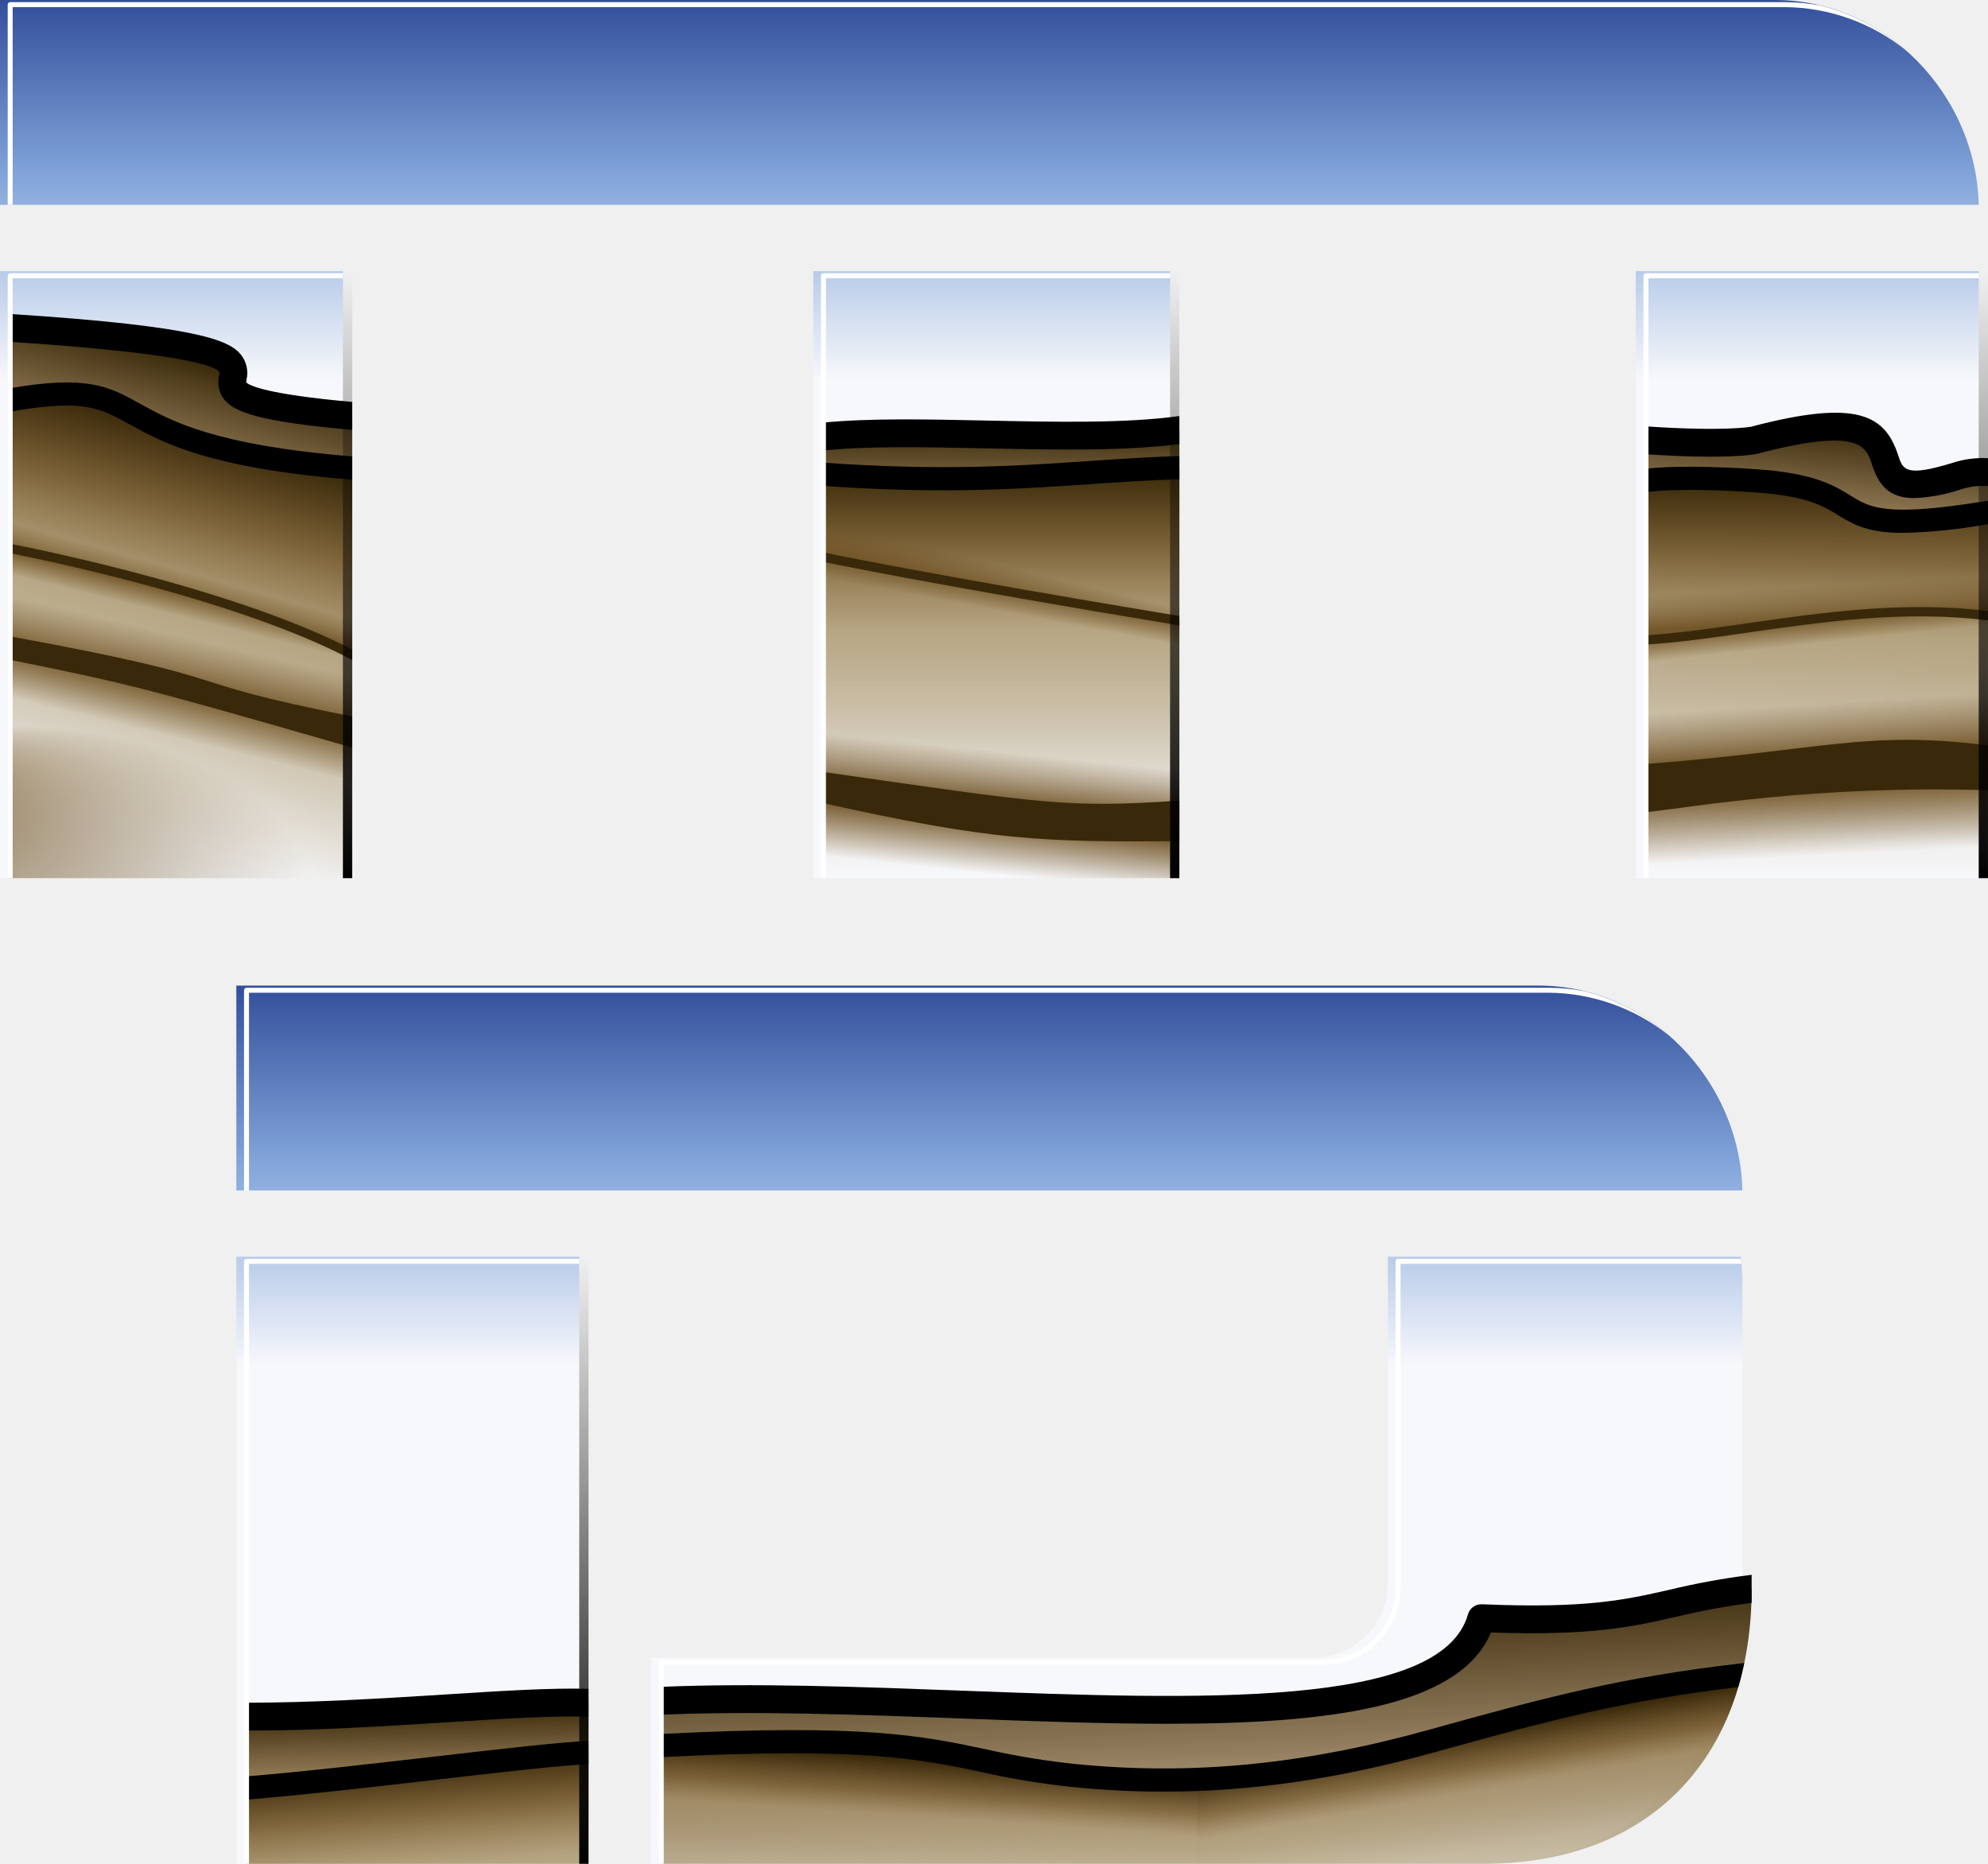
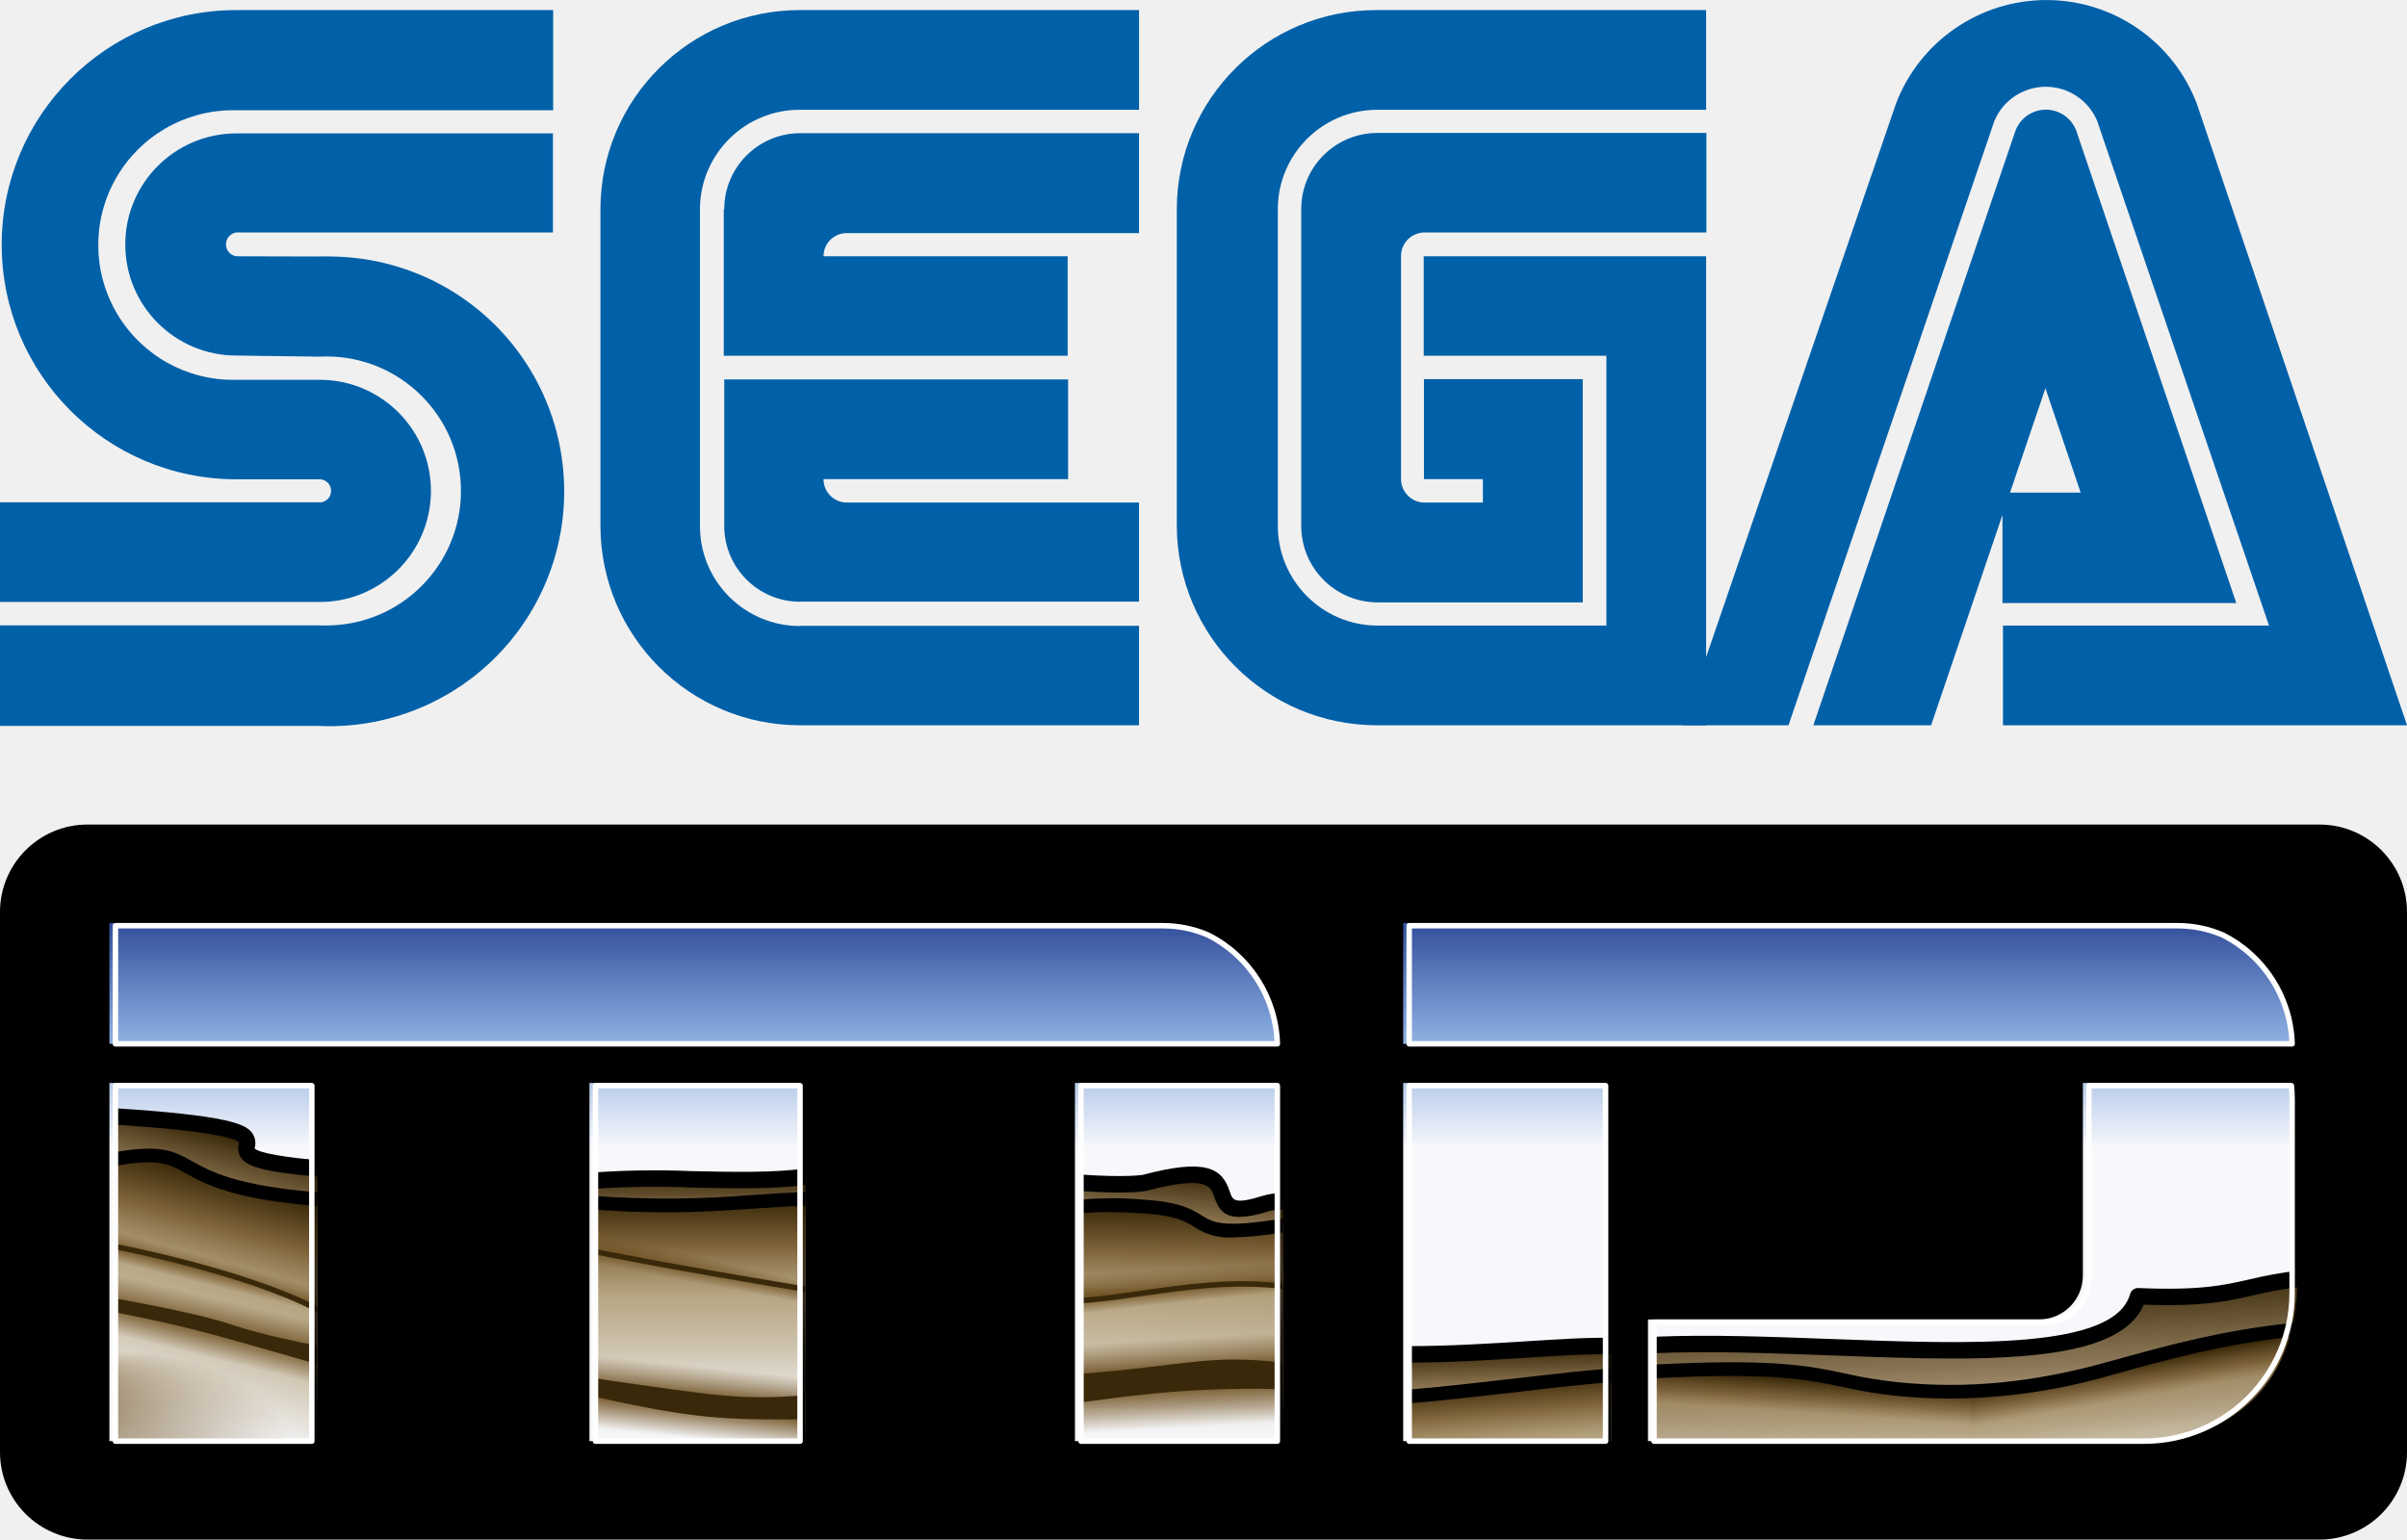
- <svg xmlns="http://www.w3.org/2000/svg" xmlns:xlink="http://www.w3.org/1999/xlink" id="Mega_Drive" data-name="Mega Drive" viewBox="0 0 400.005 375">
+ <svg xmlns="http://www.w3.org/2000/svg" xmlns:xlink="http://www.w3.org/1999/xlink" id="Mega_Drive" data-name="Mega Drive" viewBox="0 0 440 281.524">
  <defs>
-     <linearGradient id="linear-gradient" x1="199.069" y1="-1" x2="199.069" y2="175.69" gradientTransform="matrix(1, 0, 0, -1, 0, 374)" gradientUnits="userSpaceOnUse">
+     <linearGradient id="linear-gradient" x1="337.75" y1="18.476" x2="337.75" y2="113.226" gradientTransform="matrix(1, 0, 0, -1, 0, 282)" gradientUnits="userSpaceOnUse">
      <stop offset="0.42" stop-color="#f7f8fb" />
      <stop offset="0.567" stop-color="#f7f8fb" />
      <stop offset="0.8" stop-color="#81a4da" />
      <stop offset="1" stop-color="#334f9b" />
    </linearGradient>
-     <linearGradient id="linear-gradient-2" x1="241.4" y1="50.661" x2="247.162" y2="-59.338" gradientTransform="matrix(1, 0, 0, -1, 0, 374)" gradientUnits="userSpaceOnUse">
+     <linearGradient id="linear-gradient-2" x1="360.451" y1="46.179" x2="363.54" y2="-12.808" gradientTransform="matrix(1, 0, 0, -1, 0, 282)" gradientUnits="userSpaceOnUse">
      <stop offset="0" stop-color="#39290a" />
      <stop offset="0.3" stop-color="#74572a" stop-opacity="0.7" />
      <stop offset="0.5" stop-color="#a48e61" stop-opacity="0.5" />
      <stop offset="1" stop-color="#a48e61" stop-opacity="0" />
    </linearGradient>
-     <linearGradient id="linear-gradient-3" x1="187.438" y1="19.581" x2="185.856" y2="-3.033" gradientTransform="matrix(1, 0, 0, -1, 0, 374)" gradientUnits="userSpaceOnUse">
+     <linearGradient id="linear-gradient-3" x1="331.513" y1="29.513" x2="330.665" y2="17.386" gradientTransform="matrix(1, 0, 0, -1, 0, 282)" gradientUnits="userSpaceOnUse">
      <stop offset="0" stop-color="#39290a" />
      <stop offset="0.3" stop-color="#74572a" stop-opacity="0.7" />
      <stop offset="0.5" stop-color="#a48e61" stop-opacity="0.5" />
      <stop offset="1" stop-color="#a48e61" stop-opacity="0.1" />
    </linearGradient>
-     <linearGradient id="linear-gradient-4" x1="294.338" y1="25.172" x2="298.441" y2="1.905" xlink:href="#linear-gradient-3" />
-     <linearGradient id="linear-gradient-5" x1="83.498" y1="29.704" x2="85.233" y2="-30.047" gradientTransform="matrix(1, 0, 0, -1, 0, 374)" gradientUnits="userSpaceOnUse">
+     <linearGradient id="linear-gradient-4" x1="388.839" y1="32.511" x2="391.039" y2="20.034" xlink:href="#linear-gradient-3" />
+     <linearGradient id="linear-gradient-5" x1="275.776" y1="34.941" x2="276.706" y2="2.9" gradientTransform="matrix(1, 0, 0, -1, 0, 282)" gradientUnits="userSpaceOnUse">
      <stop offset="0" stop-color="#39290a" />
      <stop offset="0.2" stop-color="#74572a" stop-opacity="0.8" />
      <stop offset="0.4" stop-color="#a48e61" stop-opacity="0.6" />
      <stop offset="1" stop-color="#a48e61" stop-opacity="0" />
    </linearGradient>
-     <linearGradient id="linear-gradient-6" x1="83.065" y1="19.379" x2="87.899" y2="-33.725" xlink:href="#linear-gradient-5" />
-     <linearGradient id="linear-gradient-7" x1="117.482" y1="121.145" x2="117.482" y2="-1" gradientTransform="matrix(1, 0, 0, -1, 0, 374)" gradientUnits="userSpaceOnUse">
+     <linearGradient id="linear-gradient-6" x1="275.544" y1="29.404" x2="278.136" y2="0.927" xlink:href="#linear-gradient-5" />
+     <linearGradient id="linear-gradient-7" x1="294" y1="83.976" x2="294" y2="18.476" gradientTransform="matrix(1, 0, 0, -1, 0, 282)" gradientUnits="userSpaceOnUse">
      <stop offset="0" stop-opacity="0" />
      <stop offset="1" />
    </linearGradient>
-     <linearGradient id="linear-gradient-8" x1="199.068" y1="197.31" x2="199.068" y2="374" xlink:href="#linear-gradient" />
-     <linearGradient id="linear-gradient-9" x1="369.924" y1="287.705" x2="362.235" y2="207.128" xlink:href="#linear-gradient-5" />
-     <linearGradient id="linear-gradient-10" x1="365.502" y1="277.335" x2="365.502" y2="197.616" xlink:href="#linear-gradient-5" />
-     <linearGradient id="linear-gradient-11" x1="365.118" y1="216.014" x2="365.874" y2="201.886" gradientTransform="matrix(1, 0, 0, -1, 0, 374)" gradientUnits="userSpaceOnUse">
+     <linearGradient id="linear-gradient-8" x1="126.75" y1="18.476" x2="126.75" y2="113.226" xlink:href="#linear-gradient" />
+     <linearGradient id="linear-gradient-9" x1="218.371" y1="66.951" x2="214.248" y2="23.741" xlink:href="#linear-gradient-5" />
+     <linearGradient id="linear-gradient-10" x1="216" y1="61.39" x2="216" y2="18.641" xlink:href="#linear-gradient-5" />
+     <linearGradient id="linear-gradient-11" x1="215.794" y1="28.506" x2="216.2" y2="20.93" gradientTransform="matrix(1, 0, 0, -1, 0, 282)" gradientUnits="userSpaceOnUse">
      <stop offset="0" stop-color="#74572a" />
      <stop offset="1" stop-color="#74572a" stop-opacity="0" />
    </linearGradient>
-     <linearGradient id="linear-gradient-12" x1="368.217" y1="221.646" x2="367.568" y2="232.567" xlink:href="#linear-gradient-11" />
-     <linearGradient id="linear-gradient-13" x1="362.678" y1="249.399" x2="363.242" y2="244.268" xlink:href="#linear-gradient-11" />
-     <linearGradient id="linear-gradient-14" x1="367.481" y1="249.318" x2="367.057" y2="256.395" xlink:href="#linear-gradient-11" />
-     <linearGradient id="linear-gradient-15" x1="201.401" y1="287.52" x2="201.401" y2="216.267" xlink:href="#linear-gradient-5" />
-     <linearGradient id="linear-gradient-16" x1="201.398" y1="279.672" x2="201.398" y2="197.617" xlink:href="#linear-gradient-5" />
-     <linearGradient id="linear-gradient-17" x1="194.62" y1="256.303" x2="195.928" y2="261.701" xlink:href="#linear-gradient-11" />
-     <linearGradient id="linear-gradient-18" x1="206.326" y1="255.233" x2="205.365" y2="250.195" xlink:href="#linear-gradient-11" />
-     <linearGradient id="linear-gradient-19" x1="201.658" y1="209.088" x2="200.446" y2="197.984" xlink:href="#linear-gradient-11" />
-     <linearGradient id="linear-gradient-20" x1="196.076" y1="212.776" x2="197.163" y2="223.216" xlink:href="#linear-gradient-11" />
-     <radialGradient id="radial-gradient" cx="1.698" cy="325.355" fx="-36.557" fy="372.254" r="61.028" gradientTransform="matrix(1, 0, 0, -0.543, 0, 355.829)" xlink:href="#linear-gradient-11" />
-     <linearGradient id="linear-gradient-21" x1="49.394" y1="298.641" x2="23.798" y2="208.349" xlink:href="#linear-gradient-5" />
-     <linearGradient id="linear-gradient-22" x1="47.468" y1="284.62" x2="24.193" y2="202.517" xlink:href="#linear-gradient-5" />
-     <linearGradient id="linear-gradient-23" x1="42.069" y1="253.577" x2="40.885" y2="248.785" xlink:href="#linear-gradient-11" />
-     <linearGradient id="linear-gradient-24" x1="29.141" y1="255.398" x2="30.703" y2="260.904" xlink:href="#linear-gradient-11" />
-     <linearGradient id="linear-gradient-25" x1="28.008" y1="237.577" x2="30.335" y2="247.494" xlink:href="#linear-gradient-11" />
-     <linearGradient id="linear-gradient-26" x1="39.859" y1="234.301" x2="37.544" y2="224.931" xlink:href="#linear-gradient-11" />
-     <linearGradient id="linear-gradient-27" x1="236.364" y1="319.455" x2="236.364" y2="197.31" xlink:href="#linear-gradient-7" />
-     <linearGradient id="linear-gradient-28" x1="399.067" y1="319.455" x2="399.067" y2="197.31" xlink:href="#linear-gradient-7" />
-     <linearGradient id="linear-gradient-29" x1="69.931" y1="319.455" x2="69.931" y2="197.31" xlink:href="#linear-gradient-7" />
+     <linearGradient id="linear-gradient-12" x1="217.457" y1="31.526" x2="217.109" y2="37.382" xlink:href="#linear-gradient-11" />
+     <linearGradient id="linear-gradient-13" x1="214.488" y1="46.408" x2="214.79" y2="43.657" xlink:href="#linear-gradient-11" />
+     <linearGradient id="linear-gradient-14" x1="217.064" y1="46.365" x2="216.836" y2="50.16" xlink:href="#linear-gradient-11" />
+     <linearGradient id="linear-gradient-15" x1="128" y1="66.851" x2="128" y2="28.642" xlink:href="#linear-gradient-5" />
+     <linearGradient id="linear-gradient-16" x1="128" y1="62.643" x2="128" y2="18.641" xlink:href="#linear-gradient-5" />
+     <linearGradient id="linear-gradient-17" x1="124.367" y1="50.111" x2="125.068" y2="53.006" xlink:href="#linear-gradient-11" />
+     <linearGradient id="linear-gradient-18" x1="130.645" y1="49.537" x2="130.129" y2="46.835" xlink:href="#linear-gradient-11" />
+     <linearGradient id="linear-gradient-19" x1="128.139" y1="24.792" x2="127.489" y2="18.837" xlink:href="#linear-gradient-11" />
+     <linearGradient id="linear-gradient-20" x1="125.145" y1="26.77" x2="125.728" y2="32.368" xlink:href="#linear-gradient-11" />
+     <radialGradient id="radial-gradient" cx="20.91" cy="93.774" fx="0.396" fy="118.923" r="32.726" gradientTransform="matrix(1, 0, 0, -0.543, 0, 315.821)" xlink:href="#linear-gradient-11" />
+     <linearGradient id="linear-gradient-21" x1="46.488" y1="72.815" x2="32.762" y2="24.396" xlink:href="#linear-gradient-5" />
+     <linearGradient id="linear-gradient-22" x1="45.455" y1="65.296" x2="32.974" y2="21.268" xlink:href="#linear-gradient-5" />
+     <linearGradient id="linear-gradient-23" x1="42.559" y1="48.65" x2="41.924" y2="46.08" xlink:href="#linear-gradient-11" />
+     <linearGradient id="linear-gradient-24" x1="35.624" y1="49.627" x2="36.462" y2="52.579" xlink:href="#linear-gradient-11" />
+     <linearGradient id="linear-gradient-25" x1="35.019" y1="40.069" x2="36.267" y2="45.387" xlink:href="#linear-gradient-11" />
+     <linearGradient id="linear-gradient-26" x1="41.374" y1="38.313" x2="40.133" y2="33.288" xlink:href="#linear-gradient-11" />
+     <linearGradient id="linear-gradient-27" x1="146.75" y1="83.976" x2="146.75" y2="18.476" xlink:href="#linear-gradient-7" />
+     <linearGradient id="linear-gradient-28" x1="234" y1="83.976" x2="234" y2="18.476" xlink:href="#linear-gradient-7" />
+     <linearGradient id="linear-gradient-29" x1="57.5" y1="83.976" x2="57.5" y2="18.476" xlink:href="#linear-gradient-7" />
+     <linearGradient id="linear-gradient-30" x1="257.6" y1="50.976" x2="293.5" y2="50.976" gradientTransform="matrix(1, 0, 0, -1, 0, 282)" gradientUnits="userSpaceOnUse">
+       <stop offset="0.42" stop-color="#f7f8fb" stop-opacity="0" />
+       <stop offset="0.644" stop-color="#f7f8fb" stop-opacity="0" />
+     </linearGradient>
+     <linearGradient id="linear-gradient-31" x1="302.35" y1="50.976" x2="419" y2="50.976" xlink:href="#linear-gradient-30" />
+     <linearGradient id="linear-gradient-32" x1="257.6" y1="101.926" x2="419" y2="101.926" xlink:href="#linear-gradient-30" />
+     <linearGradient id="linear-gradient-33" x1="197.6" y1="50.976" x2="233.5" y2="50.976" xlink:href="#linear-gradient-30" />
+     <linearGradient id="linear-gradient-34" x1="108.85" y1="50.976" x2="146.25" y2="50.976" xlink:href="#linear-gradient-30" />
+     <linearGradient id="linear-gradient-35" x1="21.1" y1="101.926" x2="233.5" y2="101.926" xlink:href="#linear-gradient-30" />
+     <linearGradient id="linear-gradient-36" x1="21.1" y1="50.976" x2="57" y2="50.976" xlink:href="#linear-gradient-30" />
  </defs>
-   <path d="M47.552,375h69V252.855h-69ZM309.585,198.31H47.552v41.212H350.585C350.085,217.386,331.832,198.31,309.585,198.31Zm-30.327,54.545V318.59a14.962,14.962,0,0,1-14.918,14.918H131V375H300.233a50.5,50.5,0,0,0,50.352-50.35v-66.2a50.3,50.3,0,0,0-.321-5.595Z" fill="url(#linear-gradient)" />
-   <path d="M132.867,342.211c63.714-2.8,156.8,13.209,165.19-16.628,31.924,1.343,34.188-3.419,54.39-5.905,0,32.944-19.58,55.322-53.923,55.322H132.867Z" fill="url(#linear-gradient-2)" />
-   <path d="M216.55,357.284c-26.107-2.548-24.942-9.089-83.683-6.06V375H240.792V358.019A179.84,179.84,0,0,1,216.55,357.284Z" fill="url(#linear-gradient-3)" />
-   <path d="M350.414,337.017c-24.039,2.739-39.924,7.043-62.3,13.274a202.6,202.6,0,0,1-47.32,7.728V375h57.732C326.428,375,344.585,360.227,350.414,337.017Z" fill="url(#linear-gradient-4)" />
-   <path d="M352.447,316.859l-.342.043a148.362,148.362,0,0,0-16.16,2.959c-9,2.043-16.784,3.81-37.77,2.926a2.792,2.792,0,0,0-2.812,2.038c-5.332,18.967-54.292,17.128-101.642,15.35-20.693-.776-42.087-1.58-60.854-.763v5.6h.122c18.566-.814,39.9-.017,60.522.759,14.245.535,28.266,1.062,41.254,1.062,32.748,0,58.892-3.353,65.244-18.37,20.221.7,28.464-1.163,37.176-3.141a144.706,144.706,0,0,1,15.262-2.819Z" />
-   <path d="M350.962,334.608l-.813.093c-23.743,2.706-39.281,6.835-62.662,13.345-25.071,6.978-47.536,9.18-70.711,6.918a153.029,153.029,0,0,1-18.5-3.021c-12.539-2.656-24.382-5.168-65.414-3.053v4.667l.12-.006c40.512-2.08,52.084.359,64.327,2.952a157.022,157.022,0,0,0,19.01,3.1c5.981.583,11.914.878,17.852.878,17.66,0,35.373-2.6,54.56-7.945,22.849-6.363,38.142-10.423,61.009-13.091Q350.444,337.09,350.962,334.608Z" />
-   <polygon points="49.417 375 49.417 345.746 118.415 342.366 118.415 375 49.417 375" fill="url(#linear-gradient-5)" />
-   <polygon points="49.417 375 49.417 359.398 118.415 352.933 118.415 375 49.417 375" fill="url(#linear-gradient-6)" />
-   <path d="M118.415,350.29h-.086c-5.414.2-17.211,1.559-30.871,3.131-12.737,1.467-27.155,3.127-38.041,4.006v4.679l.188-.015c10.985-.883,25.542-2.559,38.385-4.037,12.935-1.49,25.149-2.9,30.425-3.1Z" />
-   <rect x="116.55" y="252.855" width="1.865" height="122.145" fill="url(#linear-gradient-7)" />
-   <path d="M89.62,346.542c11.534-.732,21.507-1.359,28.709-1.148h.086V339.8c-7.473-.224-17.518.418-29.15,1.158-12.386.787-26.4,1.634-39.839,1.639h-.009v5.594h.9C63.634,348.2,77.424,347.318,89.62,346.542Z" />
-   <path d="M49.1,253.788V375h1V254.288H116.55v-1H49.6A.5.5,0,0,0,49.1,253.788Z" fill="#fff" />
-   <path d="M50.1,239.522v-39.78H311.632a39.216,39.216,0,0,1,24.2,8.62,40.7,40.7,0,0,0-17.046-8.929,38.186,38.186,0,0,0-7.155-.691H49.6a.5.5,0,0,0-.5.5v40.28Z" fill="#fff" />
-   <path d="M133.554,334.94H266.385A15.435,15.435,0,0,0,281.8,319.522V254.288h68.582c-.028-.333-.051-.668-.085-1H281.305a.5.5,0,0,0-.5.5v65.734a14.434,14.434,0,0,1-14.42,14.418H133.054a.5.5,0,0,0-.5.5V375h1Z" fill="#fff" />
-   <path d="M0,54.545H69V176.69H0ZM163.636,176.69h71.8V54.545h-71.8Zm165.5,0h69V54.545h-69ZM357.136,0H0V41.212H398.135c-.5-22.136-18.75-41.212-41-41.212Z" fill="url(#linear-gradient-8)" />
-   <path d="M393.939,95.726c-27.506,8.548.933-18.181-41.025-7.132,0,0-5.129,1.126-21.912-.016V176.69h69V94.99A17.493,17.493,0,0,0,393.939,95.726Z" fill="url(#linear-gradient-9)" />
-   <path d="M331,96.737V176.69h69V102.564C363.636,108.974,384.848,95.571,331,96.737Z" fill="url(#linear-gradient-10)" />
-   <polygon points="331.002 158.741 331.002 176.69 400 176.69 400 153.613 331.002 158.741" fill="url(#linear-gradient-11)" />
-   <polygon points="331.002 158.741 331.002 54.545 400 54.545 400 153.613 331.002 158.741" fill="url(#linear-gradient-12)" />
-   <path d="M331,128.759c29.256-3.57,49.651-7.2,69-4.87v52.8H331Z" fill="url(#linear-gradient-13)" />
-   <path d="M331,128.759V54.545h69v69.344C377.385,121.834,366.55,124.418,331,128.759Z" fill="url(#linear-gradient-14)" />
-   <path d="M400,92.187a19.588,19.588,0,0,0-6.891.867c-9.717,3.022-10.232,1.448-11.163-1.407-2.645-8.119-8.167-11.439-29.609-5.79-.05.011-5.247,1.007-21.144-.069L331,85.775v5.6c16.543,1.116,21.95.069,22.624-.081,20.558-5.412,21.857-1.433,23,2.081,1.386,4.253,3.439,6.846,8.569,6.844a33.914,33.914,0,0,0,9.66-1.856,14.793,14.793,0,0,1,4.95-.59l.194.014Z" />
-   <path d="M400,100.748l-.373.061c-20.215,3.279-23.327,1.353-27.267-1.088-3.287-2.034-7.378-4.567-19.291-5.332-13.97-.937-20.462-.264-22.067-.047v4.72l.4-.067c.058-.009,6.042-.98,21.367.045,10.756.692,14.148,2.792,17.141,4.646,3.307,2.047,6.226,3.531,13.04,3.531a111.818,111.818,0,0,0,17.055-1.75Z" />
-   <path d="M400,122.951c-16.749-2.1-33.471.307-48.23,2.431-7.386,1.063-14.361,2.064-20.768,2.442v1.869h.055c6.5-.378,13.532-1.391,20.978-2.462,14.676-2.11,31.309-4.5,47.848-2.413l.117.015Z" fill="#39290a" />
-   <path d="M331,153.735c35.9-2.764,44.445-6.882,69-3.753v9.011c-34.965-1.029-58.807,3.351-69,4.445Z" fill="#39290a" />
-   <path d="M165.5,87.879V176.69h71.8V86.48C216.785,89.355,185.315,85.781,165.5,87.879Z" fill="url(#linear-gradient-15)" />
-   <polygon points="165.501 95.605 165.501 176.69 237.296 176.69 237.296 94.328 165.501 95.605" fill="url(#linear-gradient-16)" />
-   <polygon points="165.501 112.063 237.296 124.899 237.296 54.545 165.501 54.545 165.501 112.063" fill="url(#linear-gradient-17)" />
-   <polygon points="165.501 112.51 165.501 176.69 237.296 176.69 237.296 124.899 165.501 112.51" fill="url(#linear-gradient-18)" />
-   <polygon points="165.501 157.887 165.501 176.69 237.296 176.69 237.296 165.657 165.501 157.887" fill="url(#linear-gradient-19)" />
-   <polygon points="165.501 157.887 165.501 54.545 237.296 54.545 237.296 165.657 165.501 157.887" fill="url(#linear-gradient-20)" />
-   <path d="M237.3,83.868l-.022-.158c-10.842,1.506-25.018,1.2-38.732.907-12.165-.26-23.655-.5-33.041.425v5.615c9.141-.95,20.692-.7,32.922-.445,13.632.29,27.7.581,38.873-.876Z" />
-   <path d="M237.3,91.763h-.068c-6.26.184-12.021.577-18.122.994-14.542.991-29.576,2.018-53.44.332l-.165-.012v4.674c9.289.652,17.252.9,24.37.9,11.341,0,20.542-.628,29.553-1.244,6.031-.411,11.73-.8,17.872-.984Z" />
-   <path d="M165.5,111.109v1.907c2.1.441,22.528,4.663,71.643,12.8l.152.026v-1.89c-51.545-8.548-71.4-12.763-71.6-12.8Z" fill="#39290a" />
-   <path d="M165.5,155.3c44.678,6.4,49.107,7.331,71.8,5.785v8.15c-27.584.234-37.762-.077-71.8-7.679Z" fill="#39290a" />
-   <rect x="1.865" y="54.545" width="67.133" height="122.145" fill="url(#radial-gradient)" />
-   <path d="M70.862,83.683c-55.244-4.9,14.453-12.354-69-17.716V176.69h69Z" fill="url(#linear-gradient-21)" />
-   <path d="M70.862,94.056c-55.244-4.111-29.836-18.384-69-13.636v96.27h69Z" fill="url(#linear-gradient-22)" />
-   <path d="M1.865,110.331s53.147,11.412,69,21.4V176.69h-69Z" fill="url(#linear-gradient-23)" />
-   <path d="M1.865,110.331V54.545h69v77.189S46.737,119.381,1.865,110.331Z" fill="url(#linear-gradient-24)" />
-   <polygon points="70.862 54.545 1.865 54.545 1.865 131.002 70.862 147.086 70.862 54.545" fill="url(#linear-gradient-25)" />
-   <polygon points="1.865 131.002 1.865 176.69 70.862 176.69 70.862 147.086 1.865 131.002" fill="url(#linear-gradient-26)" />
-   <path d="M70.862,80.873c-17.3-1.548-20.677-3.308-21.323-3.932.009-.155.044-.4.071-.588a5.947,5.947,0,0,0-1.089-4.939c-2.281-2.8-7.748-5.751-46.477-8.238l-.179-.012v5.607C36.5,71,43.249,73.6,44.142,74.838a4.556,4.556,0,0,1-.071.728,5.759,5.759,0,0,0,1.007,4.766c2.041,2.573,7.025,4.5,25.538,6.137l.246.022Z" />
-   <path d="M70.862,91.833c-27.587-2.258-36.29-7.073-42.646-10.588-6.327-3.5-10.541-5.819-26.351-3.116v4.728l.4-.07c14.536-2.533,17.789-.734,23.7,2.535C32.706,89.053,41.939,94.163,70.68,96.5l.188.015Z" />
-   <path d="M1.865,111.28c3.028.585,44.881,8.8,68.563,21.279l.434.229v-2.1C46.085,117.8,2.478,109.5,2.037,109.415l-.172-.032Z" fill="#39290a" />
-   <path d="M1.865,128.006c49.941,9.174,30.594,8.532,69,16.157v6.261c-42.263-12.153-44.638-12.778-69-17.7Z" fill="#39290a" />
-   <rect x="235.431" y="54.545" width="1.865" height="122.145" fill="url(#linear-gradient-27)" />
-   <rect x="398.135" y="54.545" width="1.865" height="122.145" fill="url(#linear-gradient-28)" />
-   <rect x="68.998" y="54.545" width="1.865" height="122.145" fill="url(#linear-gradient-29)" />
-   <path d="M330.685,55.478V176.69h1V55.978h66.45v-1h-66.95A.5.5,0,0,0,330.685,55.478Z" fill="#fff" />
-   <path d="M165.185,55.478V176.69h1V55.978h69.244v-1H165.685A.5.5,0,0,0,165.185,55.478Z" fill="#fff" />
-   <path d="M2.551,41.212V1.433H359.185a39.225,39.225,0,0,1,24.207,8.624,40.708,40.708,0,0,0-17.043-8.931,38.108,38.108,0,0,0-7.164-.693H2.051a.5.5,0,0,0-.5.5V41.212Z" fill="#fff" />
-   <path d="M1.551,55.478V176.69h1V55.978H69v-1H2.051A.5.5,0,0,0,1.551,55.478Z" fill="#fff" />
+   <rect y="150.774" width="440" height="130.75" rx="16" ry="16" />
+   <path d="M256.5,263.524h37v-65.5h-37Zm140.513-94.75H256.5v22.1H419c-.269-11.874-10.055-22.1-21.987-22.1Zm-16.263,29.25v35.25a8.024,8.024,0,0,1-8,8h-71.5v22.25H392a27.078,27.078,0,0,0,27-27v-35.5a27.1,27.1,0,0,0-.172-3Z" fill="url(#linear-gradient)" />
+   <path d="M302.25,245.941c34.167-1.5,84.083,7.083,88.583-8.917,17.119.72,18.334-1.833,29.167-3.167,0,17.667-10.5,29.667-28.917,29.667H302.25Z" fill="url(#linear-gradient-2)" />
+   <path d="M347.125,254.024c-14-1.366-13.375-4.874-44.875-3.25v12.75h57.875v-9.106A96.454,96.454,0,0,1,347.125,254.024Z" fill="url(#linear-gradient-3)" />
+   <path d="M418.91,243.155c-12.892,1.469-21.409,3.777-33.41,7.119a108.632,108.632,0,0,1-25.375,4.144v9.106h30.958C406.047,263.524,415.784,255.6,418.91,243.155Z" fill="url(#linear-gradient-4)" />
+   <path d="M420,232.346l-.184.023a79.334,79.334,0,0,0-8.666,1.587c-4.828,1.095-9,2.043-20.254,1.569a1.5,1.5,0,0,0-1.507,1.093c-2.86,10.171-29.115,9.184-54.506,8.231-11.1-.416-22.569-.847-32.633-.409v3h.065c9.956-.436,21.395-.009,32.456.407,7.638.287,15.157.57,22.122.57,17.561,0,31.581-1.8,34.987-9.851,10.844.377,15.264-.624,19.935-1.685A77.564,77.564,0,0,1,420,235.37Z" />
+   <path d="M419.2,241.864l-.435.05c-12.733,1.451-21.065,3.665-33.6,7.156-13.444,3.742-25.491,4.923-37.919,3.71a82.115,82.115,0,0,1-9.918-1.62c-6.724-1.425-13.075-2.772-35.078-1.637v2.5h.064c21.725-1.115,27.93.192,34.5,1.583A84.115,84.115,0,0,0,347,255.268c3.207.313,6.389.471,9.573.471a107.664,107.664,0,0,0,29.258-4.261c12.252-3.412,20.454-5.589,32.716-7.02Q418.927,243.2,419.2,241.864Z" />
+   <polygon points="257.5 263.524 257.5 247.837 294.5 246.024 294.5 263.524 257.5 263.524" fill="url(#linear-gradient-5)" />
+   <polygon points="257.5 263.524 257.5 255.157 294.5 251.691 294.5 263.524 257.5 263.524" fill="url(#linear-gradient-6)" />
+   <path d="M278.868,245.27c-6.641.422-14.154.876-21.363.879h0v3h.48c7.144,0,14.539-.471,21.079-.887,6.185-.392,11.533-.728,15.395-.615l1.5.046.091-3-1.5-.045C290.534,244.526,285.129,244.872,278.868,245.27Z" />
+   <path d="M294.5,250.273h-.046c-2.9.107-9.229.836-16.555,1.679-6.83.786-14.562,1.677-20.4,2.148v2.509l.1-.008c5.89-.474,13.7-1.372,20.584-2.165,6.936-.8,13.486-1.553,16.315-1.663Z" />
+   <rect x="293.5" y="198.024" width="1" height="65.5" fill="url(#linear-gradient-7)" />
+   <path d="M20,198.024H57v65.5H20Zm87.75,65.5h38.5v-65.5h-38.5Zm88.75,0h37v-65.5h-37Zm15.013-94.75H20v22.1H233.5c-.269-11.874-10.055-22.1-21.987-22.1Z" fill="url(#linear-gradient-8)" />
+   <path d="M231.25,220.107c-14.75,4.584.5-9.75-22-3.824,0,0-2.75.6-11.75-.009v47.25h37V219.712A9.382,9.382,0,0,0,231.25,220.107Z" fill="url(#linear-gradient-9)" />
+   <path d="M197.5,220.649v42.875h37v-39.75C215,227.212,226.375,220.024,197.5,220.649Z" fill="url(#linear-gradient-10)" />
+   <polygon points="197.5 253.899 197.5 263.524 234.5 263.524 234.5 251.149 197.5 253.899" fill="url(#linear-gradient-11)" />
+   <polygon points="197.5 253.899 197.5 198.024 234.5 198.024 234.5 251.149 197.5 253.899" fill="url(#linear-gradient-12)" />
+   <path d="M197.5,237.821c15.689-1.914,26.625-3.863,37-2.611v28.314h-37Z" fill="url(#linear-gradient-13)" />
+   <path d="M197.5,237.821v-39.8h37V235.21C222.375,234.107,216.563,235.493,197.5,237.821Z" fill="url(#linear-gradient-14)" />
+   <path d="M234.5,218.209a10.553,10.553,0,0,0-3.695.465c-5.211,1.621-5.487.777-5.986-.754-1.419-4.354-4.38-6.134-15.878-3.1-.027.006-2.814.54-11.339-.037l-.1-.007v3.006c8.871.6,11.771.037,12.132-.044,11.024-2.9,11.721-.769,12.334,1.116.743,2.28,1.845,3.671,4.6,3.67a18.138,18.138,0,0,0,5.18-1,7.937,7.937,0,0,1,2.654-.316l.1.007Z" />
+   <path d="M234.5,222.8l-.2.033c-10.84,1.758-12.509.725-14.622-.583-1.762-1.091-3.956-2.45-10.345-2.86a63.812,63.812,0,0,0-11.833-.025V221.9l.212-.036c.031,0,3.24-.525,11.458.024,5.768.371,7.587,1.5,9.192,2.492a11.3,11.3,0,0,0,6.992,1.893,59.98,59.98,0,0,0,9.146-.938Z" />
+   <path d="M234.5,234.707c-8.982-1.124-17.949.164-25.863,1.3-3.961.57-7.7,1.107-11.137,1.31v1h.029c3.486-.2,7.257-.746,11.25-1.32,7.87-1.132,16.789-2.415,25.659-1.294l.062.008Z" fill="#39290a" />
+   <path d="M197.5,251.214c19.25-1.482,23.833-3.69,37-2.012v4.832c-18.75-.552-31.535,1.8-37,2.384Z" fill="#39290a" />
+   <path d="M108.75,215.9v47.625h38.5V215.149C136.25,216.691,119.375,214.774,108.75,215.9Z" fill="url(#linear-gradient-15)" />
+   <polygon points="108.75 220.042 108.75 263.524 147.25 263.524 147.25 219.357 108.75 220.042" fill="url(#linear-gradient-16)" />
+   <polygon points="108.75 228.868 147.25 235.751 147.25 198.024 108.75 198.024 108.75 228.868" fill="url(#linear-gradient-17)" />
+   <polygon points="108.75 229.107 108.75 263.524 147.25 263.524 147.25 235.751 108.75 229.107" fill="url(#linear-gradient-18)" />
+   <polygon points="108.75 253.441 108.75 263.524 147.25 263.524 147.25 257.607 108.75 253.441" fill="url(#linear-gradient-19)" />
+   <polygon points="108.75 253.441 108.75 198.024 147.25 198.024 147.25 257.607 108.75 253.441" fill="url(#linear-gradient-20)" />
+   <path d="M147.25,213.748l-.012-.084c-5.814.807-13.416.645-20.77.486a159.65,159.65,0,0,0-17.718.228v3.011a154.049,154.049,0,0,1,17.654-.239c7.311.156,14.855.312,20.846-.469Z" />
+   <path d="M147.25,217.982h-.037c-3.357.1-6.446.31-9.717.533a183.768,183.768,0,0,1-28.658.178l-.088-.006v2.506c4.981.35,9.251.483,13.068.483,6.082,0,11.016-.337,15.848-.667,3.234-.22,6.29-.429,9.584-.528Z" />
+   <path d="M108.75,228.356v1.023c1.126.236,12.081,2.5,38.418,6.866l.082.013v-1.013c-27.641-4.584-38.291-6.844-38.4-6.866Z" fill="#39290a" />
+   <path d="M108.75,252.051c23.958,3.431,26.333,3.931,38.5,3.1v4.371c-14.792.125-20.25-.042-38.5-4.118Z" fill="#39290a" />
+   <rect x="21" y="198.024" width="36" height="65.5" fill="url(#radial-gradient)" />
+   <path d="M58,213.649c-29.625-2.625,7.75-6.625-37-9.5v59.375H58Z" fill="url(#linear-gradient-21)" />
+   <path d="M58,219.212c-29.625-2.2-16-9.859-37-7.313v51.625H58Z" fill="url(#linear-gradient-22)" />
+   <path d="M21,227.939s28.5,6.12,37,11.477v24.108H21Z" fill="url(#linear-gradient-23)" />
+   <path d="M21,227.939V198.024H58v41.392S45.063,232.792,21,227.939Z" fill="url(#linear-gradient-24)" />
+   <polygon points="58 198.024 21 198.024 21 239.024 58 247.649 58 198.024" fill="url(#linear-gradient-25)" />
+   <polygon points="21 239.024 21 263.524 58 263.524 58 247.649 21 239.024" fill="url(#linear-gradient-26)" />
+   <path d="M58,212.142c-9.28-.83-11.088-1.774-11.435-2.108.005-.083.024-.214.039-.316a3.189,3.189,0,0,0-.584-2.648c-1.224-1.5-4.155-3.084-24.924-4.418l-.1-.006v3.006c18.571,1.2,22.192,2.591,22.671,3.254a2.43,2.43,0,0,1-.038.39,3.089,3.089,0,0,0,.54,2.556c1.1,1.38,3.767,2.411,13.7,3.291l.132.012Z" />
+   <path d="M58,218.019c-14.794-1.21-19.461-3.792-22.869-5.678-3.393-1.878-5.653-3.12-14.131-1.67v2.535l.214-.037c7.8-1.359,9.539-.394,12.706,1.359,3.616,2,8.567,4.741,23.979,5.992l.1.008Z" />
+   <path d="M21,228.448c1.624.313,24.067,4.721,36.767,11.411l.233.123v-1.126c-13.288-6.911-36.671-11.363-36.908-11.408L21,227.43Z" fill="#39290a" />
+   <path d="M21,237.417c26.781,4.92,16.406,4.576,37,8.664v3.358c-22.664-6.517-23.937-6.852-37-9.492Z" fill="#39290a" />
+   <rect x="146.25" y="198.024" width="1" height="65.5" fill="url(#linear-gradient-27)" />
+   <rect x="233.5" y="198.024" width="1" height="65.5" fill="url(#linear-gradient-28)" />
+   <rect x="57" y="198.024" width="1" height="65.5" fill="url(#linear-gradient-29)" />
+   <rect x="257.6" y="198.524" width="35.9" height="65" fill="url(#linear-gradient-30)" />
+   <rect x="257.6" y="198.524" width="35.9" height="65" fill="none" stroke="#fff" stroke-linecap="round" stroke-linejoin="round" />
+   <path d="M419,236.524v-35.5c0-.844-.051-1.676-.129-2.5H381.85v35.25a8.024,8.024,0,0,1-8,8h-71.5v21.75H392A27.078,27.078,0,0,0,419,236.524Z" fill="url(#linear-gradient-31)" />
+   <path d="M419,236.524v-35.5c0-.844-.051-1.676-.129-2.5H381.85v35.25a8.024,8.024,0,0,1-8,8h-71.5v21.75H392A27.078,27.078,0,0,0,419,236.524Z" fill="none" stroke="#fff" stroke-linecap="round" stroke-linejoin="round" />
+   <path d="M257.6,190.874H419a23.024,23.024,0,0,0-12.743-19.934,20.854,20.854,0,0,0-8.144-1.666H257.6Z" fill="url(#linear-gradient-32)" />
+   <path d="M257.6,190.874H419a23.024,23.024,0,0,0-12.743-19.934,20.854,20.854,0,0,0-8.144-1.666H257.6Z" fill="none" stroke="#fff" stroke-linecap="round" stroke-linejoin="round" />
+   <rect x="197.6" y="198.524" width="35.9" height="65" fill="url(#linear-gradient-33)" />
+   <rect x="197.6" y="198.524" width="35.9" height="65" fill="none" stroke="#fff" stroke-linecap="round" stroke-linejoin="round" />
+   <rect x="108.85" y="198.524" width="37.4" height="65" fill="url(#linear-gradient-34)" />
+   <rect x="108.85" y="198.524" width="37.4" height="65" fill="none" stroke="#fff" stroke-linecap="round" stroke-linejoin="round" />
+   <path d="M21.1,190.874H233.5a23.024,23.024,0,0,0-12.743-19.934,20.854,20.854,0,0,0-8.144-1.666H21.1Z" fill="url(#linear-gradient-35)" />
+   <path d="M21.1,190.874H233.5a23.024,23.024,0,0,0-12.743-19.934,20.854,20.854,0,0,0-8.144-1.666H21.1Z" fill="none" stroke="#fff" stroke-linecap="round" stroke-linejoin="round" />
+   <rect x="21.1" y="198.524" width="35.9" height="65" fill="url(#linear-gradient-36)" />
+   <rect x="21.1" y="198.524" width="35.9" height="65" fill="none" stroke="#fff" stroke-linecap="round" stroke-linejoin="round" />
+   <path d="M0,132.739H58.143a42.939,42.939,0,1,0,3.627-85.8l-.217-.009c-.267-.011-.536-.02-.809-.025-.869-.027-1.733-.027-2.6,0l-14.929-.039a2.2,2.2,0,0,1,0-4.361h57.864V24.393H43.214a20.311,20.311,0,0,0,0,40.622l15.161.2a24.593,24.593,0,1,1,2.589,49.118c-.208.011-.417.019-.625.025q-.983.039-1.964,0H0v18.385" fill="#0060a8" />
+   <path d="M0,110.072H58.218a20.311,20.311,0,0,0,.565-40.618H43.057a24.652,24.652,0,1,1-.451-49.3c.2,0,.405,0,.608,0h57.9V1.843h-57.9a42.9,42.9,0,0,0,0,85.8h15a2.122,2.122,0,0,1,.577,4.2,2.321,2.321,0,0,1-.577,0H0v18.162" fill="#0060a8" />
+   <path d="M146.3,114.472A18.264,18.264,0,0,1,127.95,96.3V38.065A18.228,18.228,0,0,1,146.3,20.072h61.918V1.843H146.3a36.458,36.458,0,0,0-36.54,36.376v0h0V96.164a36.494,36.494,0,0,0,36.528,36.458h61.926v-18.19H146.3" fill="#0060a8" />
+   <path d="M132.393,38.261A13.907,13.907,0,0,1,146.3,24.354h61.914V42.622H154.9a4.24,4.24,0,0,0-4.357,4.118v.125h44.625V65.054H132.306V38.261" fill="#0060a8" />
+   <path d="M146.3,110.032a13.863,13.863,0,0,1-13.907-13.819h0V69.376H195.25v18.24H150.539a4.274,4.274,0,0,0,4.266,4.282h53.409v18.111H146.3" fill="#0060a8" />
+   <path d="M251.853,114.393a18.264,18.264,0,0,1-18.268-18.229v-57.9a18.191,18.191,0,0,1,18.189-18.189h60.107V1.843H251.656a36.457,36.457,0,0,0-36.535,36.379h0V96.164a36.61,36.61,0,0,0,36.653,36.458h60.107V46.865H260.256V65.054h33.393v49.339h-41.8" fill="#0060a8" />
+   <path d="M237.867,96.164a13.982,13.982,0,0,0,13.907,13.986h37.553V69.336H260.3v18.28h10.776V91.9h-10.69a4.321,4.321,0,0,1-4.282-4.282V46.865a4.321,4.321,0,0,1,4.281-4.361h51.544V24.315H251.774a13.907,13.907,0,0,0-13.907,13.907h0V96.164" fill="#0060a8" />
+   <path d="M368.366,24.079a5.933,5.933,0,0,1,11.236,0l29.189,86.189H366.049V90.079h14.3l-6.443-19.093-20.9,61.636H331.481L368.366,24.079" fill="#0060a8" />
+   <path d="M414.645,114.393h-48.5v18.229H440L401.579,18.972a29.421,29.421,0,0,0-55,0l-38.972,113.65h19.329L364.571,22.115a10.191,10.191,0,0,1,18.779-.039L414.779,114.4" fill="#0060a8" />
</svg>
